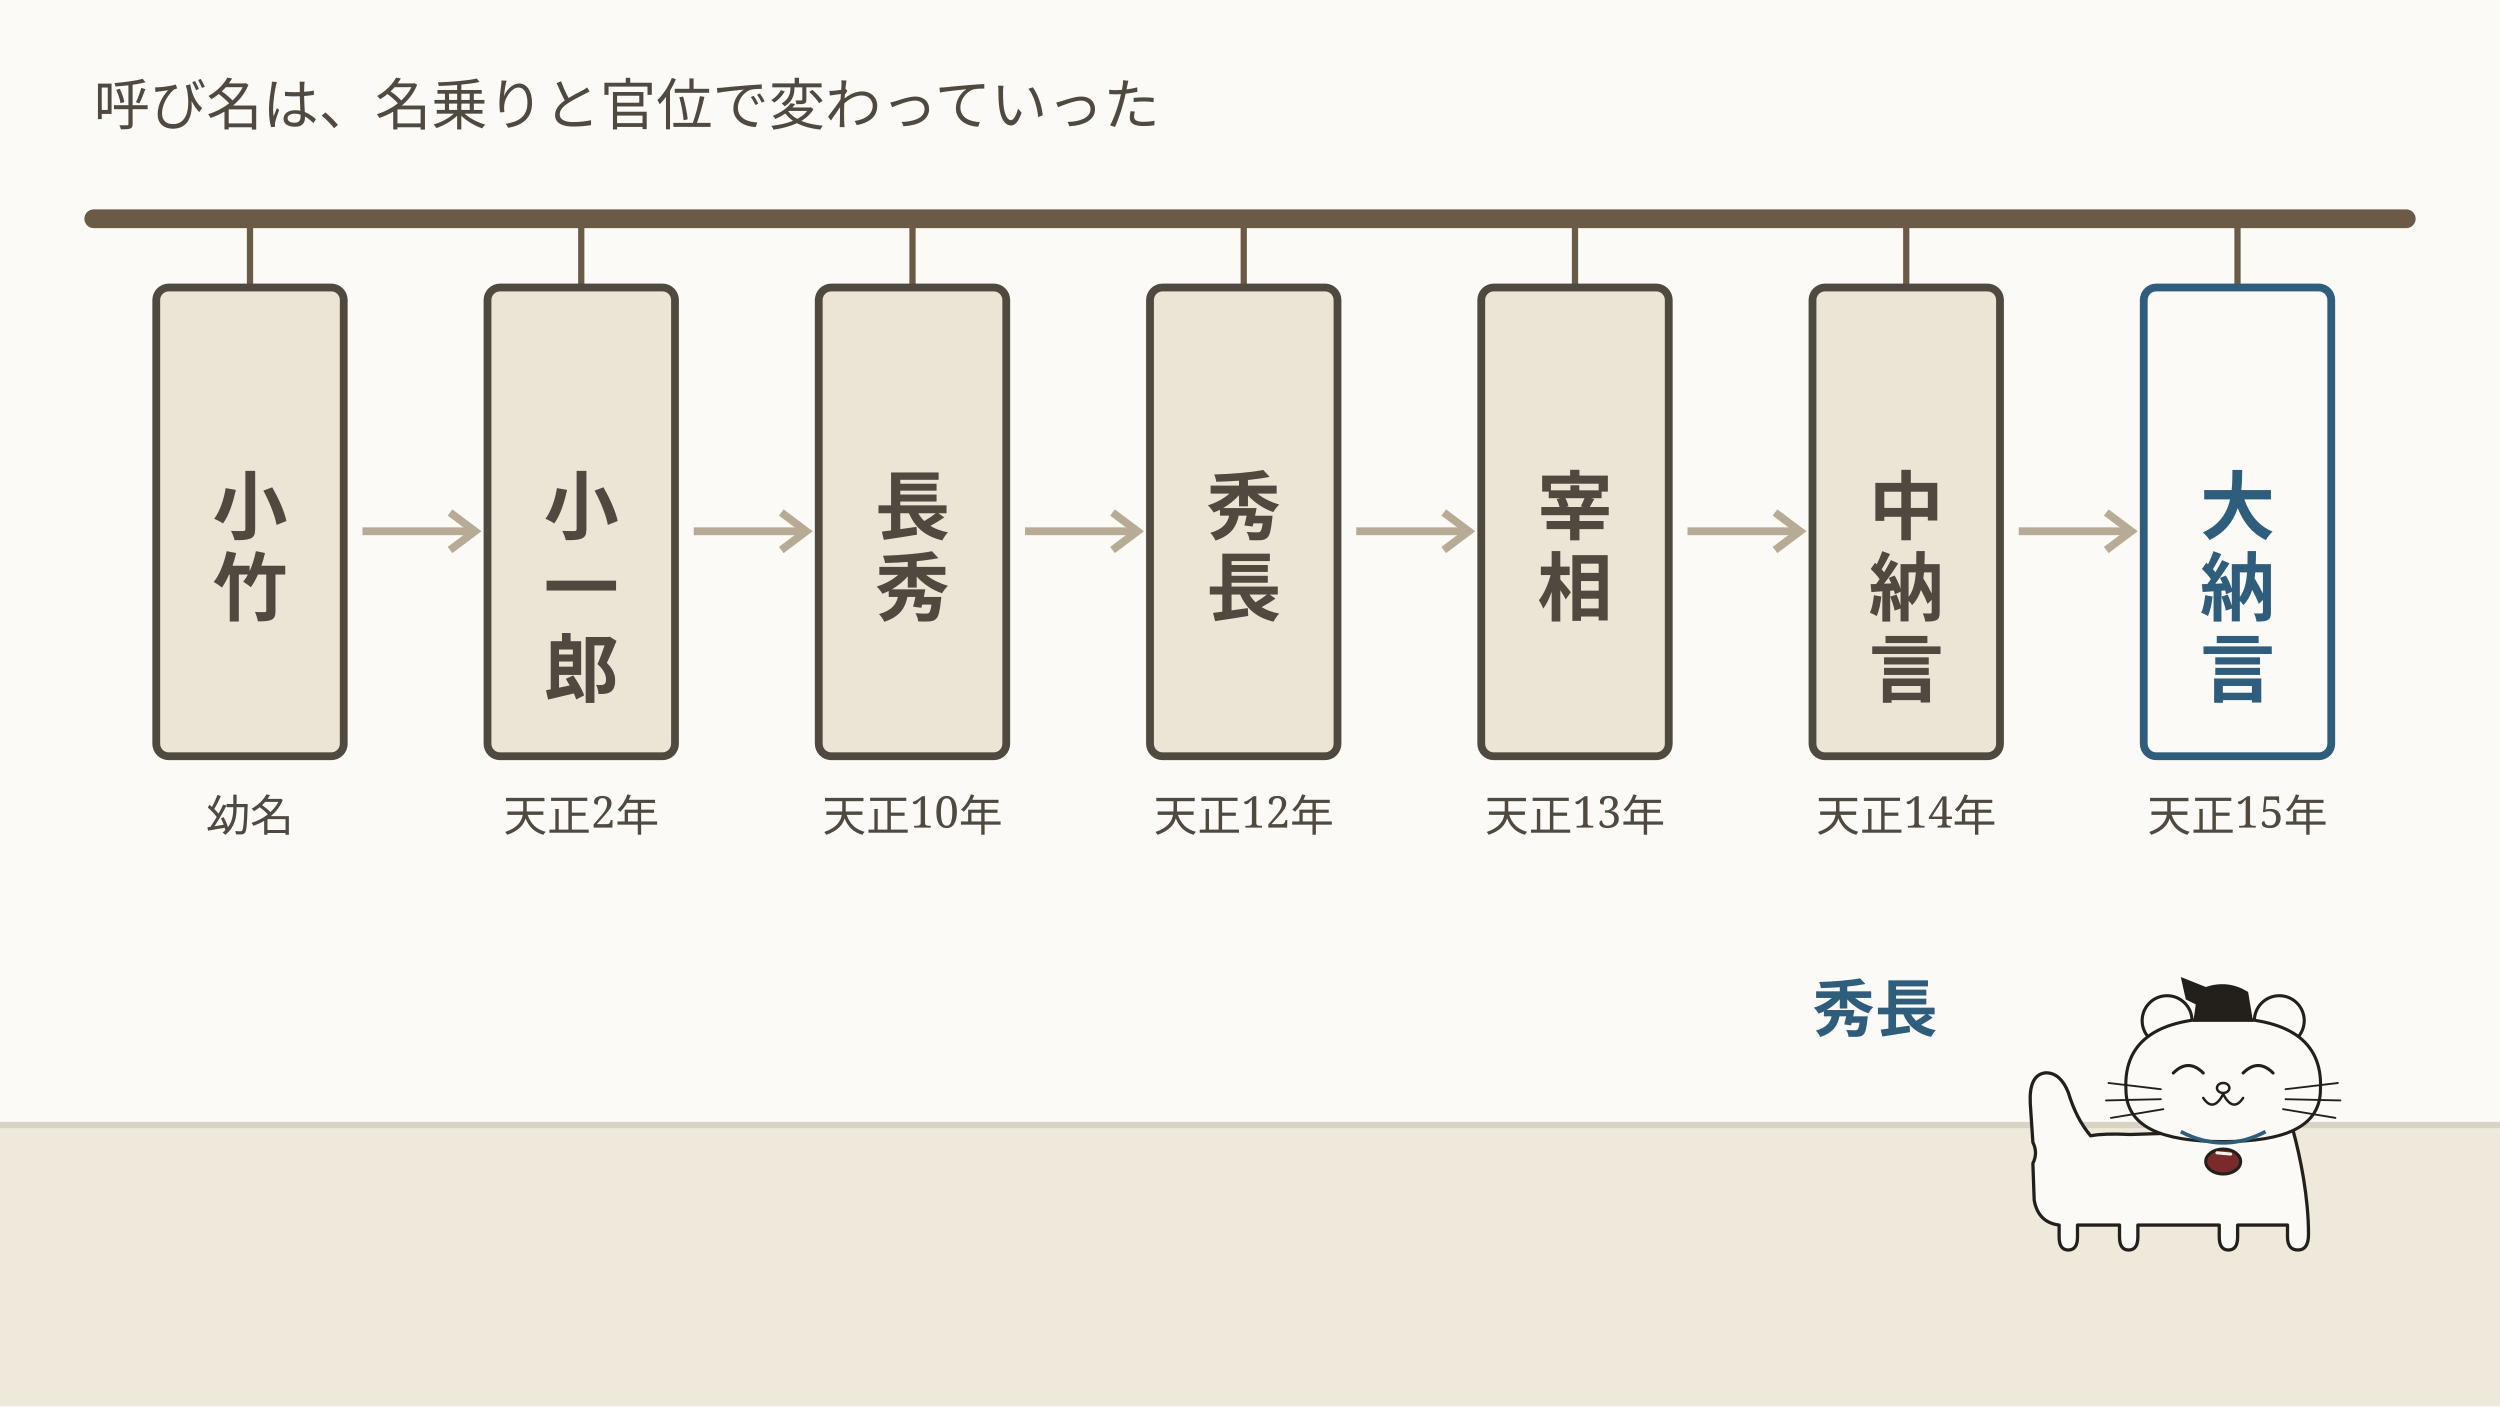
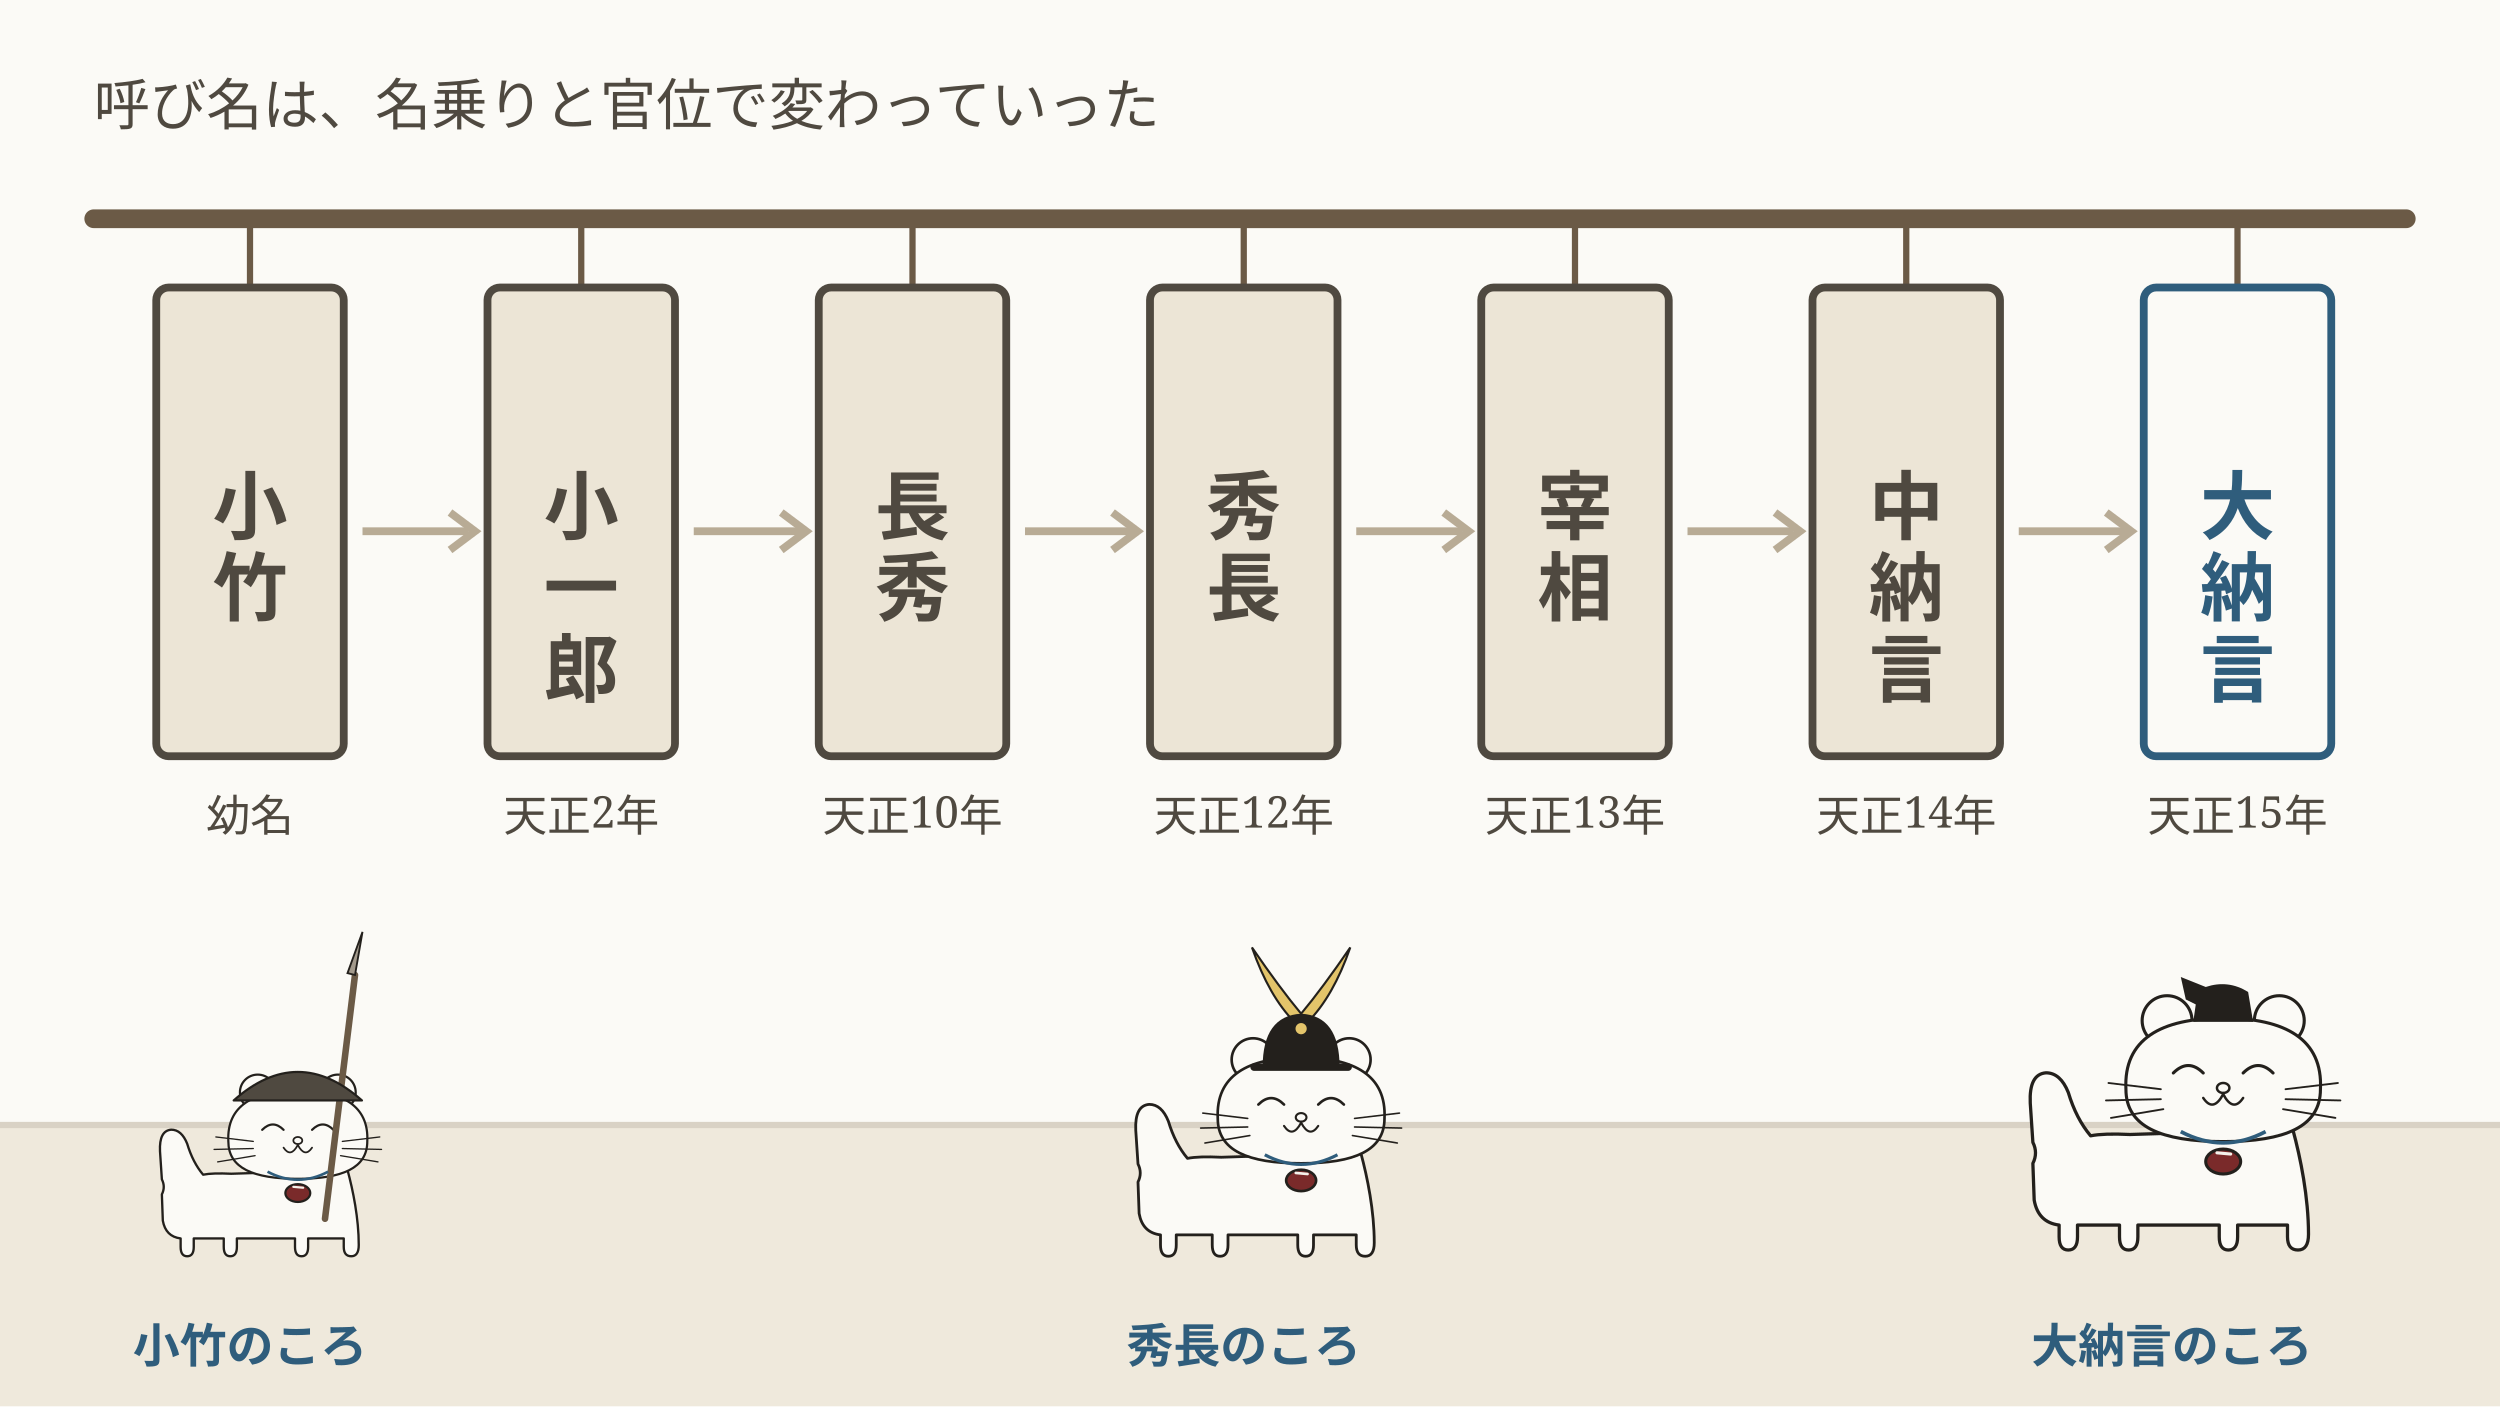
- <svg xmlns="http://www.w3.org/2000/svg" viewBox="0 0 800 450" role="img" aria-label="呼び名の名札を掛け替えるイメージ。横木に、小竹・小一郎・長秀・秀長・宰相・中納言・大納言の名札が左から順に下がり、折烏帽子に小豆の秀長（四つ足の猫のキャラ、ぱぱねこ）が最後の「大納言」の札を見上げる">
+ <svg xmlns="http://www.w3.org/2000/svg" viewBox="0 0 800 450" role="img" aria-label="呼び名の名札を掛け替えるイメージ。横木に、小竹・小一郎・長秀・秀長・宰相・中納言・大納言の名札が左から順に下がり、折烏帽子に小豆の秀長（四つ足の猫のキャラ、ぱぱねこ）が最後の「大納言」の札を見上げる。「小竹」の札の下には陣笠に槍の雑兵の姿の秀長、「秀長」の札の下には鍬形の兜の武将の姿の秀長が立つ">
  <defs>
    <g id="pn-head">
      <circle cx="-45" cy="-45" r="20" fill="#fbfaf6" stroke="#23201c" stroke-width="2.5" />
      <circle cx="45" cy="-45" r="20" fill="#fbfaf6" stroke="#23201c" stroke-width="2.5" />
      <path d="M-78,10 C-80,-30 -50,-47 0,-47 C50,-47 80,-30 78,10 C78,40 50,52 0,52 C-50,52 -78,40 -78,10 Z" fill="#fbfaf6" stroke="#23201c" stroke-width="2.5" />
      <path d="M-40,-3 Q-28,-15 -16,-3 M16,-3 Q28,-15 40,-3" fill="none" stroke="#23201c" stroke-width="2.5" stroke-linecap="round" />
      <ellipse cx="0" cy="9" rx="5" ry="4" fill="none" stroke="#23201c" stroke-width="2" />
      <path d="M-16,17 Q-8,29 0,14 Q8,29 16,17" fill="none" stroke="#23201c" stroke-width="2" stroke-linecap="round" />
      <path d="M-50,10 L-92,5 M-50,18 L-94,19 M-48,26 L-90,33 M50,10 L92,5 M50,18 L94,19 M48,26 L90,33" stroke="#23201c" stroke-width="1.5" stroke-linecap="round" />
    </g>
    <g id="pn-base">
      <path d="M-104,-92 C-110,-70 -116,-40 -116,-12 Q-116,0 -108,0 Q-100,0 -100,-10 L-100,-19 L-62,-19 L-62,-10 Q-62,0 -55,0 Q-48,0 -48,-10 L-48,-19 L14,-19 L14,-10 Q14,0 21,0 Q28,0 28,-10 L28,-19 L60,-19 L60,-10 Q60,0 67,0 Q74,0 74,-10 L74,-19 Q90,-21 93,-38 L94,-66 Q90,-74 94,-82 L96,-112 Q97,-134 84,-135 Q73,-135 67,-120 Q61,-100 50,-87 Q40,-89 20,-88 L-104,-92 Z" fill="#fbfaf6" stroke="#23201c" stroke-width="2.5" stroke-linejoin="round" />
      <use href="#pn-head" transform="translate(-51,-132) scale(0.95)" />
    </g>
  </defs>
  <rect width="800" height="450" fill="#fbfaf6" />
  <g font-family="'Noto Serif JP','Yu Mincho','Hiragino Mincho ProN',serif">
    <rect x="0" y="360" width="800" height="90" fill="#efe9dc" />
    <path d="M0,360 H800" stroke="#d9d2c5" stroke-width="2" />
    <path d="M30,70 H770" stroke="#6b5a46" stroke-width="6" stroke-linecap="round" />
    <path d="M80,70 V92" stroke="#6b5a46" stroke-width="2" />
    <rect x="50" y="92" width="60" height="150" rx="4" fill="#ece5d6" stroke="#4f4940" stroke-width="2.5" />
    <text x="80" y="167" font-size="24" fill="#4f4940" font-weight="700" text-anchor="middle" writing-mode="vertical-rl" style="writing-mode:vertical-rl" letter-spacing="2">小竹</text>
    <text x="80" y="266" font-size="14" fill="#4f4940" text-anchor="middle">幼名</text>
    <path d="M116,170 L150,170" stroke="#b8ab95" stroke-width="2.5" />
    <path d="M144,164 L152,170 L144,176" stroke="#b8ab95" stroke-width="2.5" fill="none" />
    <path d="M186,70 V92" stroke="#6b5a46" stroke-width="2" />
    <rect x="156" y="92" width="60" height="150" rx="4" fill="#ece5d6" stroke="#4f4940" stroke-width="2.5" />
    <text x="186" y="167" font-size="24" fill="#4f4940" font-weight="700" text-anchor="middle" writing-mode="vertical-rl" style="writing-mode:vertical-rl" letter-spacing="2">小一郎</text>
    <text x="186" y="266" font-size="14" fill="#4f4940" text-anchor="middle">天正2年</text>
    <path d="M222,170 L256,170" stroke="#b8ab95" stroke-width="2.5" />
    <path d="M250,164 L258,170 L250,176" stroke="#b8ab95" stroke-width="2.5" fill="none" />
    <path d="M292,70 V92" stroke="#6b5a46" stroke-width="2" />
    <rect x="262" y="92" width="60" height="150" rx="4" fill="#ece5d6" stroke="#4f4940" stroke-width="2.5" />
    <text x="292" y="167" font-size="24" fill="#4f4940" font-weight="700" text-anchor="middle" writing-mode="vertical-rl" style="writing-mode:vertical-rl" letter-spacing="2">長秀</text>
    <text x="292" y="266" font-size="14" fill="#4f4940" text-anchor="middle">天正10年</text>
    <path d="M328,170 L362,170" stroke="#b8ab95" stroke-width="2.5" />
    <path d="M356,164 L364,170 L356,176" stroke="#b8ab95" stroke-width="2.5" fill="none" />
    <path d="M398,70 V92" stroke="#6b5a46" stroke-width="2" />
    <rect x="368" y="92" width="60" height="150" rx="4" fill="#ece5d6" stroke="#4f4940" stroke-width="2.5" />
    <text x="398" y="167" font-size="24" fill="#4f4940" font-weight="700" text-anchor="middle" writing-mode="vertical-rl" style="writing-mode:vertical-rl" letter-spacing="2">秀長</text>
    <text x="398" y="266" font-size="14" fill="#4f4940" text-anchor="middle">天正12年</text>
    <path d="M434,170 L468,170" stroke="#b8ab95" stroke-width="2.5" />
    <path d="M462,164 L470,170 L462,176" stroke="#b8ab95" stroke-width="2.5" fill="none" />
    <path d="M504,70 V92" stroke="#6b5a46" stroke-width="2" />
    <rect x="474" y="92" width="60" height="150" rx="4" fill="#ece5d6" stroke="#4f4940" stroke-width="2.5" />
    <text x="504" y="167" font-size="24" fill="#4f4940" font-weight="700" text-anchor="middle" writing-mode="vertical-rl" style="writing-mode:vertical-rl" letter-spacing="2">宰相</text>
    <text x="504" y="266" font-size="14" fill="#4f4940" text-anchor="middle">天正13年</text>
    <path d="M540,170 L574,170" stroke="#b8ab95" stroke-width="2.5" />
    <path d="M568,164 L576,170 L568,176" stroke="#b8ab95" stroke-width="2.5" fill="none" />
    <path d="M610,70 V92" stroke="#6b5a46" stroke-width="2" />
    <rect x="580" y="92" width="60" height="150" rx="4" fill="#ece5d6" stroke="#4f4940" stroke-width="2.5" />
    <text x="610" y="167" font-size="24" fill="#4f4940" font-weight="700" text-anchor="middle" writing-mode="vertical-rl" style="writing-mode:vertical-rl" letter-spacing="2">中納言</text>
    <text x="610" y="266" font-size="14" fill="#4f4940" text-anchor="middle">天正14年</text>
    <path d="M646,170 L680,170" stroke="#b8ab95" stroke-width="2.5" />
    <path d="M674,164 L682,170 L674,176" stroke="#b8ab95" stroke-width="2.5" fill="none" />
    <path d="M716,70 V92" stroke="#6b5a46" stroke-width="2" />
    <rect x="686" y="92" width="60" height="150" rx="4" fill="#fbfaf6" stroke="#2f5d7c" stroke-width="2.5" />
    <text x="716" y="167" font-size="24" fill="#2f5d7c" font-weight="700" text-anchor="middle" writing-mode="vertical-rl" style="writing-mode:vertical-rl" letter-spacing="2">大納言</text>
    <text x="716" y="266" font-size="14" fill="#4f4940" text-anchor="middle">天正15年</text>
+     <g transform="translate(80,402) scale(-0.3,0.3)">
+       <use href="#pn-base" />
+       <path d="M-80,-40 L-112,-300" stroke="#6b5a46" stroke-width="7" stroke-linecap="round" />
+       <path d="M-112,-300 L-120,-346 L-104,-302 Z" fill="#a39a8c" stroke="#23201c" stroke-width="2" />
+       <g transform="translate(-51,-132) scale(0.95)">
+         <path d="M-72,-36 Q0,-100 72,-36 Z" fill="#4f4940" stroke="#23201c" stroke-width="2.5" stroke-linejoin="round" />
+         <path d="M-34,44 Q0,62 34,44" fill="none" stroke="#2f5d7c" stroke-width="3" />
+         <ellipse cx="0" cy="68" rx="14" ry="10" fill="#7a2a2a" stroke="#23201c" stroke-width="2.5" />
+         <path d="M-6,62 L5,61" stroke="#f4f1ea" stroke-width="2.5" stroke-linecap="round" />
+       </g>
+     </g>
+     <g transform="translate(398,402) scale(-0.36,0.36)">
+       <use href="#pn-base" />
+       <g transform="translate(-51,-132) scale(0.95)">
+         <path d="M-6,-80 Q-30,-104 -46,-150 Q-20,-112 0,-88 Q20,-112 46,-150 Q30,-104 6,-80 Z" fill="#e3c46a" stroke="#23201c" stroke-width="2" />
+         <path d="M-36,-38 Q-36,-86 0,-88 Q36,-86 36,-38 Z" fill="#23201c" />
+         <path d="M-44,-38 H44" stroke="#23201c" stroke-width="7" stroke-linecap="round" />
+         <circle cx="0" cy="-74" r="6" fill="#e3c46a" stroke="#23201c" stroke-width="1.5" />
+         <path d="M-34,44 Q0,62 34,44" fill="none" stroke="#2f5d7c" stroke-width="3" />
+         <ellipse cx="0" cy="68" rx="14" ry="10" fill="#7a2a2a" stroke="#23201c" stroke-width="2.5" />
+         <path d="M-6,62 L5,61" stroke="#f4f1ea" stroke-width="2.5" stroke-linecap="round" />
+       </g>
+     </g>
+     <text x="80" y="436" font-size="15" fill="#2f5d7c" font-weight="700" text-anchor="middle">小竹のころ</text>
+     <text x="398" y="436" font-size="15" fill="#2f5d7c" font-weight="700" text-anchor="middle">秀長のころ</text>
    <g transform="translate(690,400) scale(-0.42,0.42)">
      <use href="#pn-base" />
      <g transform="translate(-51,-132) scale(0.95)">
        <path d="M-24,-44 L-20,-68 Q-4,-78 14,-72 L34,-80 L30,-62 L22,-58 L24,-44 Z" fill="#23201c" />
        <path d="M-34,44 Q0,62 34,44" fill="none" stroke="#2f5d7c" stroke-width="3" />
        <ellipse cx="0" cy="68" rx="14" ry="10" fill="#7a2a2a" stroke="#23201c" stroke-width="2.5" />
        <path d="M-6,62 L5,61" stroke="#f4f1ea" stroke-width="2.5" stroke-linecap="round" />
      </g>
    </g>
-     <text x="600" y="330" font-size="20" fill="#2f5d7c" font-weight="700" text-anchor="middle">秀長</text>
+     <text x="695" y="436" font-size="15" fill="#2f5d7c" font-weight="700" text-anchor="middle">大納言のころ</text>
    <text x="30" y="40" font-size="18" fill="#4f4940" text-anchor="start">呼び名は、名乗りと官位で変わっていった</text>
  </g>
</svg>
